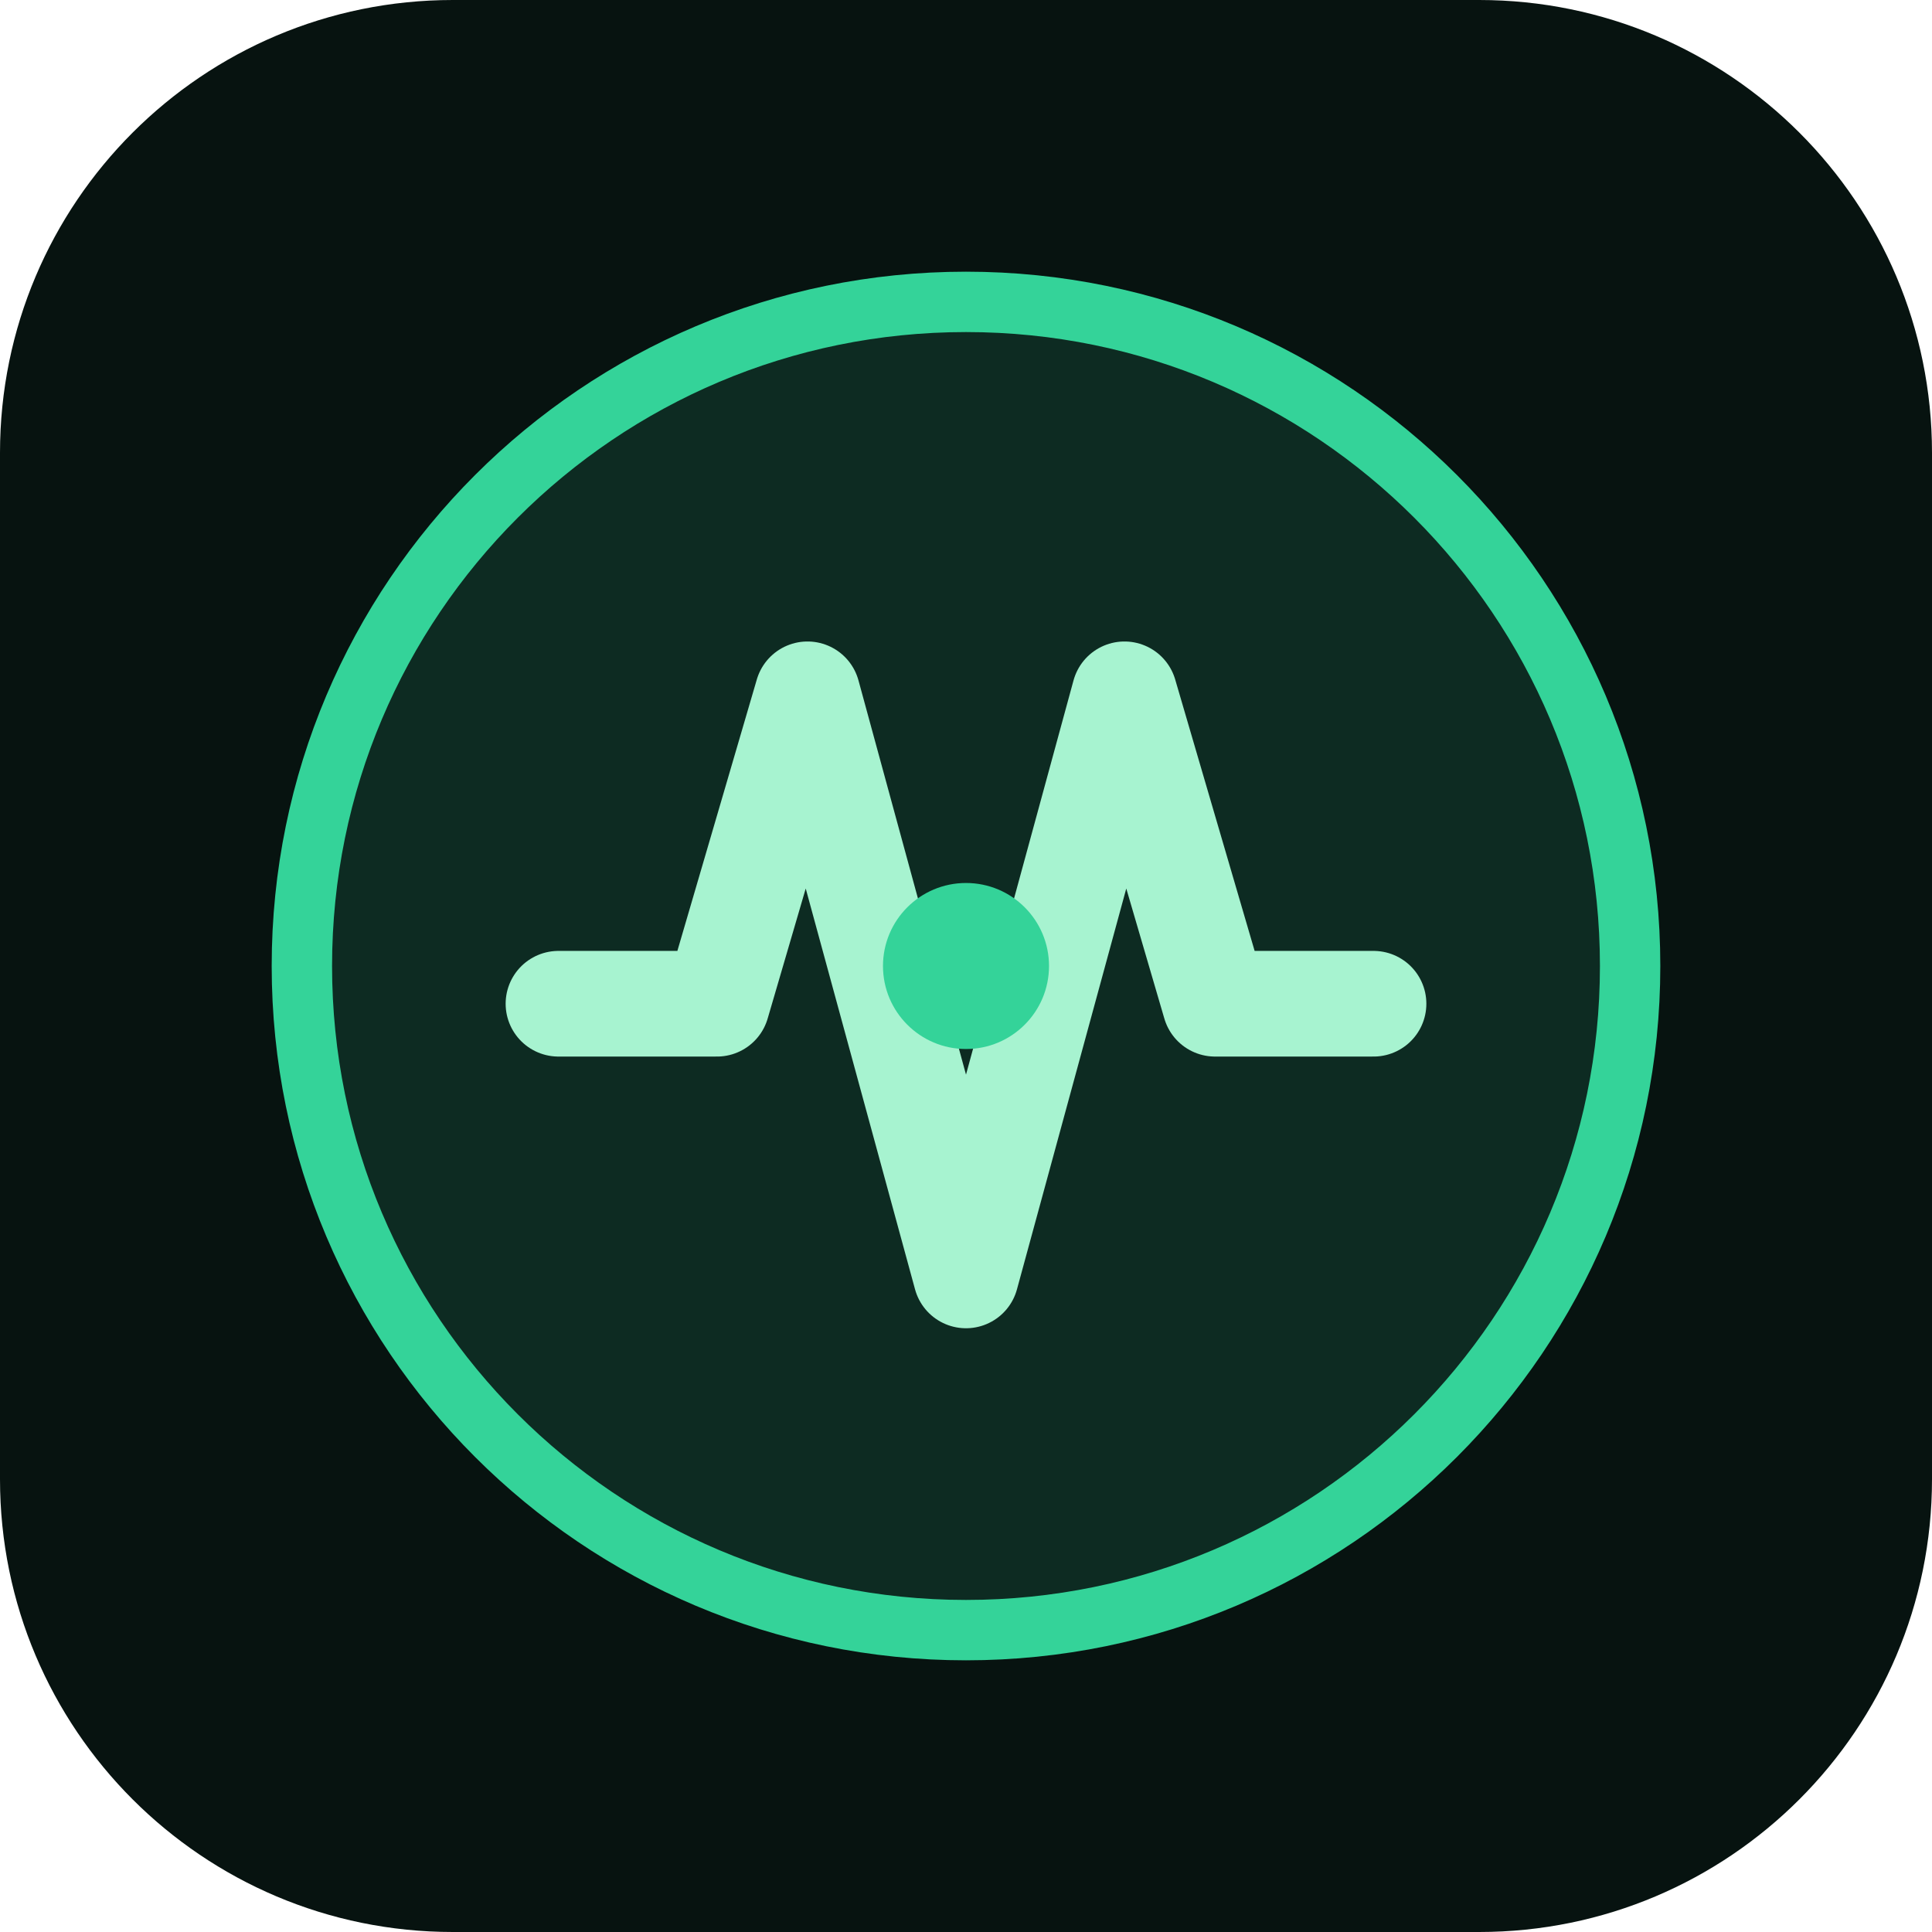
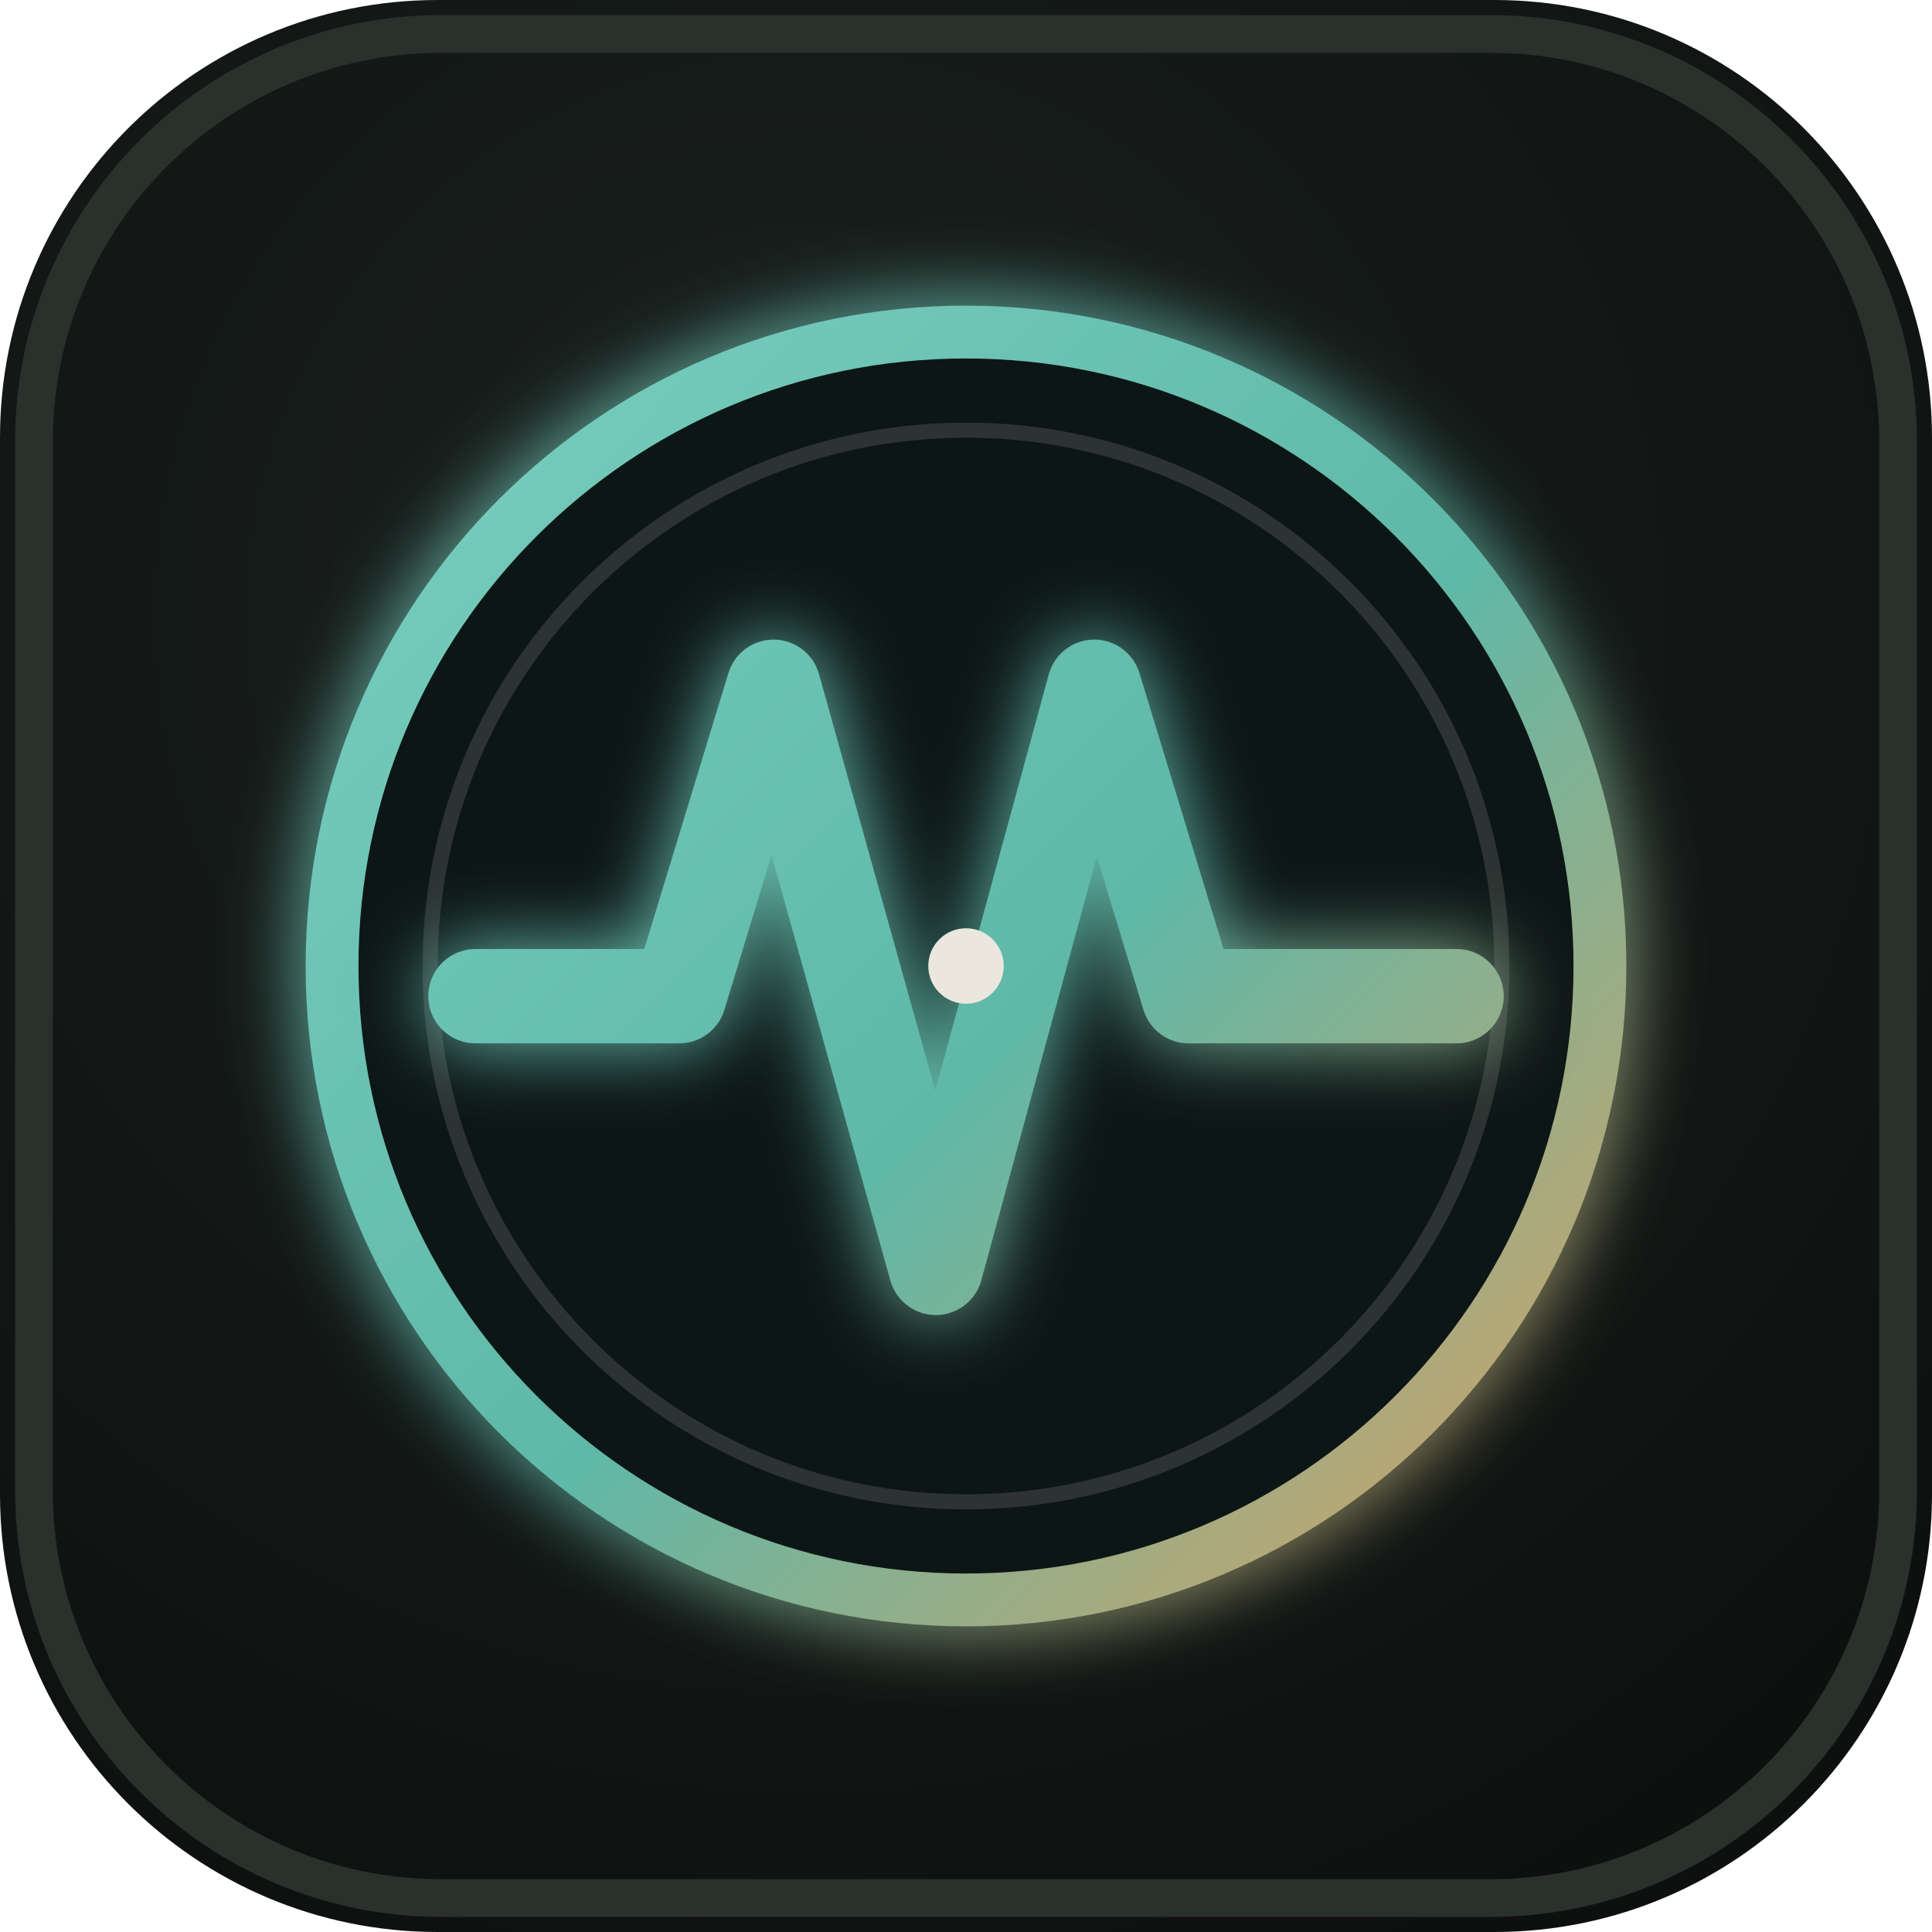
<svg xmlns="http://www.w3.org/2000/svg" viewBox="0 0 512 512" role="img" aria-label="Hermes Voice">
-   <rect width="512" height="512" rx="120" fill="#071310" />
-   <circle cx="256" cy="256" r="176" fill="#0d2b22" stroke="#34d399" stroke-width="16" />
-   <path d="M148 266h42l24-82 42 154 42-154 24 82h42" fill="none" stroke="#a7f3d0" stroke-linecap="round" stroke-linejoin="round" stroke-width="28" />
-   <circle cx="256" cy="256" r="22" fill="#34d399" />
+   <defs>
+     <radialGradient id="bg" cx="42%" cy="32%" r="76%">
+       <stop offset="0" stop-color="#1a211e" />
+       <stop offset="1" stop-color="#0d100f" />
+     </radialGradient>
+     <linearGradient id="ring" x1="82" y1="84" x2="430" y2="428" gradientUnits="userSpaceOnUse">
+       <stop stop-color="#7bd0c0" />
+       <stop offset=".54" stop-color="#5fb8a8" />
+       <stop offset="1" stop-color="#dda05f" />
+     </linearGradient>
+     <filter id="glow" x="-35%" y="-35%" width="170%" height="170%">
+       <feGaussianBlur stdDeviation="10" result="blur" />
+       <feMerge>
+         <feMergeNode in="blur" />
+         <feMergeNode in="SourceGraphic" />
+       </feMerge>
+     </filter>
+   </defs>
+   <rect width="512" height="512" rx="116" fill="url(#bg)" />
+   <rect x="9" y="9" width="494" height="494" rx="108" fill="none" stroke="#2a302b" stroke-width="10" />
+   <circle cx="256" cy="256" r="168" fill="#101512" stroke="url(#ring)" stroke-width="14" filter="url(#glow)" />
+   <circle cx="256" cy="256" r="142" fill="none" stroke="#ebe7de" stroke-opacity=".14" stroke-width="4" />
+   <path d="M126 264h54l25-82 43 154 42-154 25 82h71" fill="none" stroke="url(#ring)" stroke-linecap="round" stroke-linejoin="round" stroke-width="25" filter="url(#glow)" />
+   <circle cx="256" cy="256" r="10" fill="#ebe7de" />
</svg>
